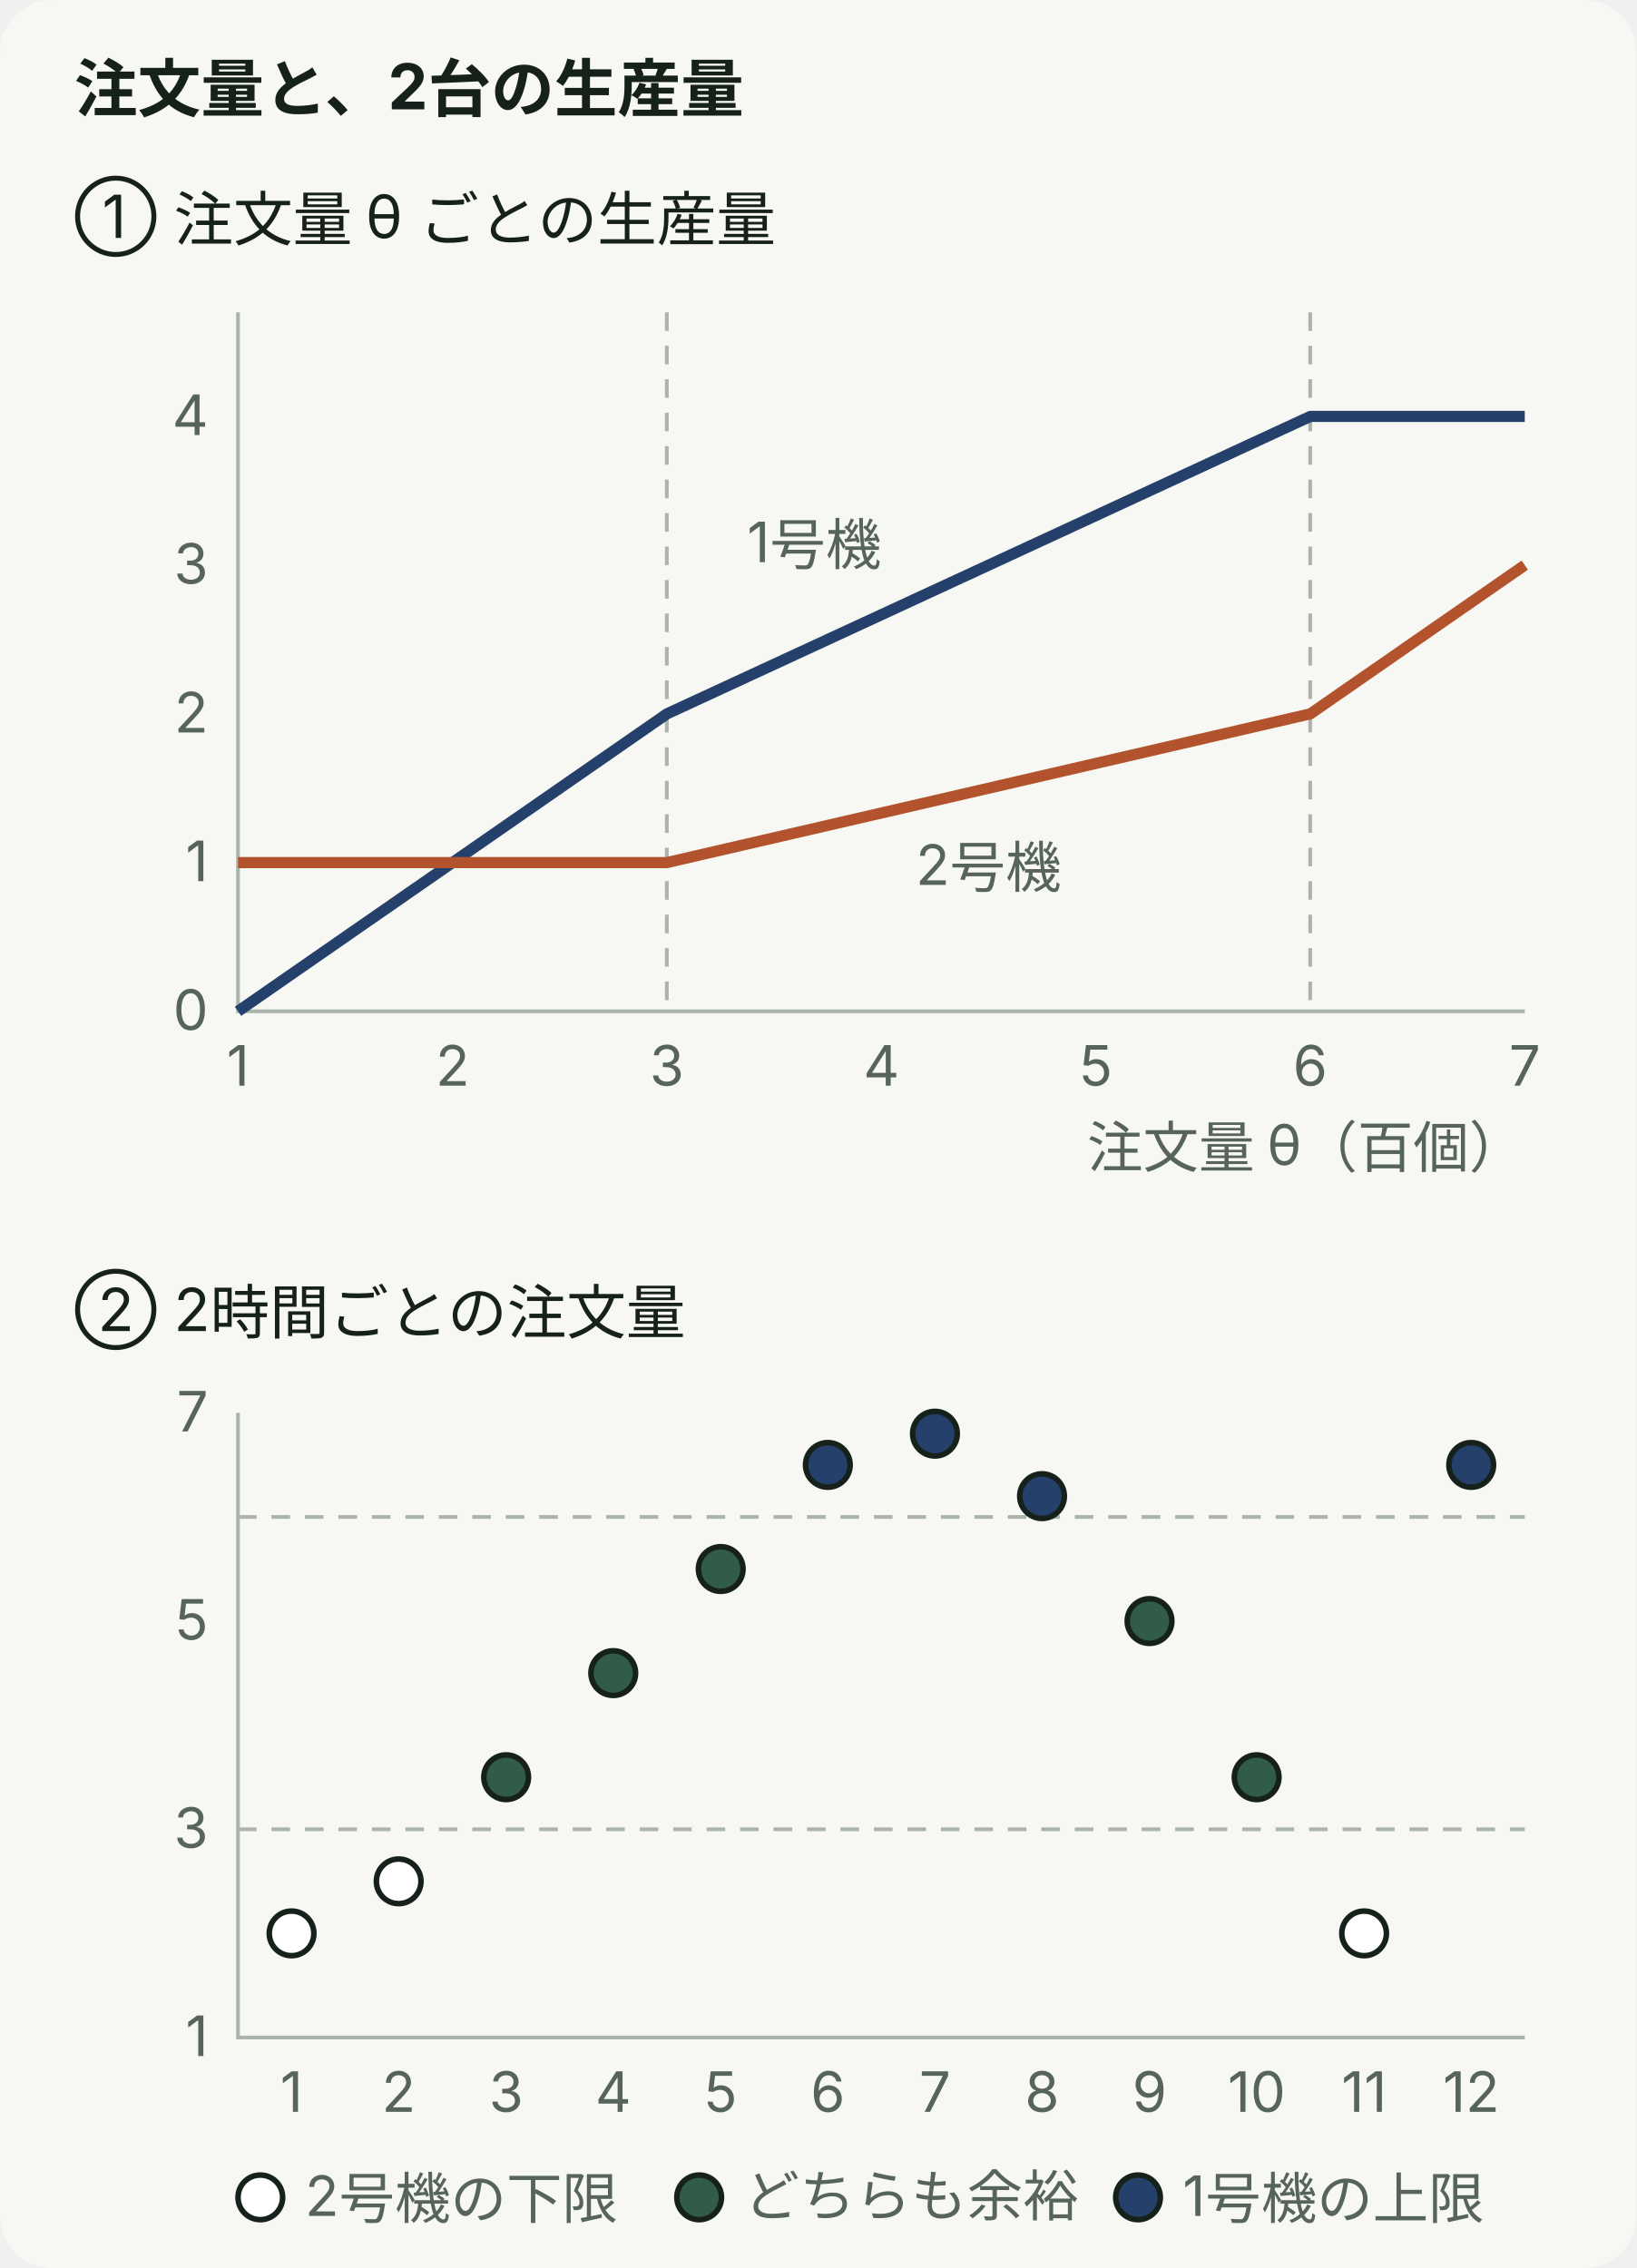
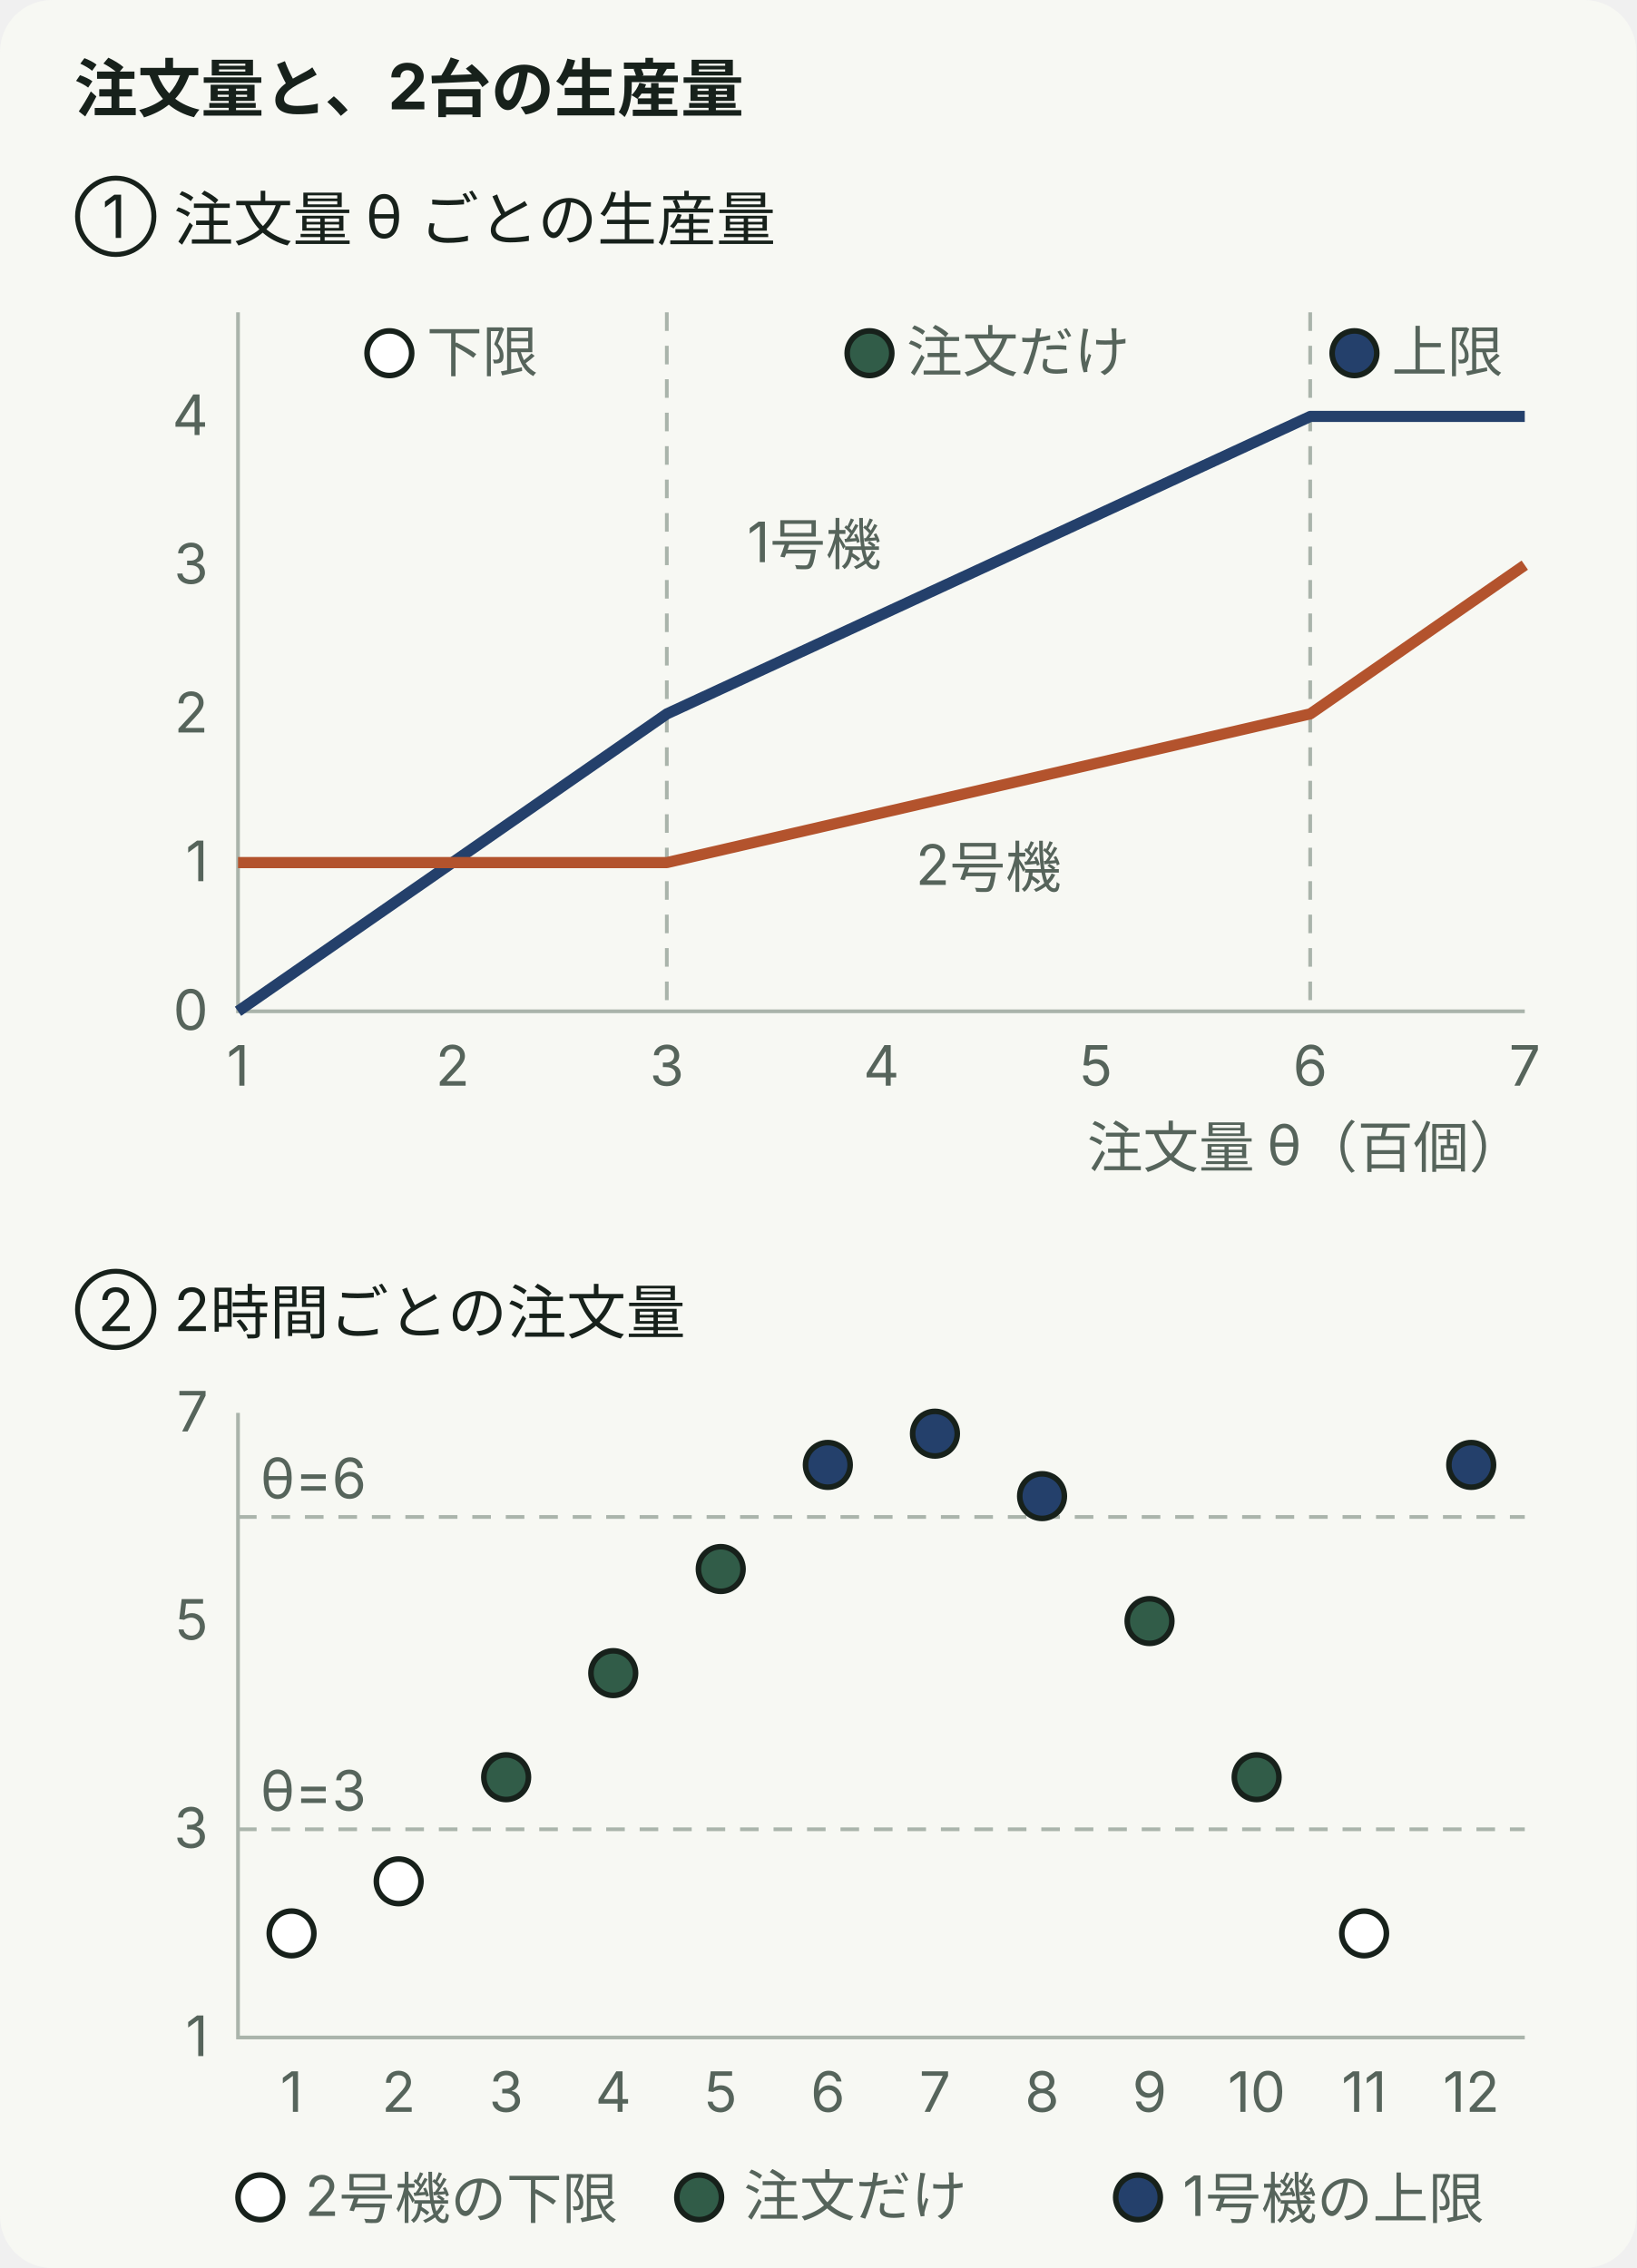
<svg xmlns="http://www.w3.org/2000/svg" width="440" height="610" viewBox="0 0 440 610" role="img" aria-labelledby="figure-title figure-description">
  <style>text{font-family:system-ui,-apple-system,'Segoe UI',sans-serif;font-size:16px;fill:#17211b}.title{font-size:17px;font-weight:700}.tick{font-size:15px;fill:#56645b}.note{fill:#315c48}</style>
  <rect width="440" height="610" rx="14" fill="#f7f8f3" />
  <text x="20" y="30" class="title">注文量と、2台の生産量</text>
  <text x="20.0" y="64.0">① 注文量 θ ごとの生産量</text>
  <path d="M179.3 84V272" stroke="#aab4ab" stroke-dasharray="5 4" />
  <path d="M352.3 84V272" stroke="#aab4ab" stroke-dasharray="5 4" />
  <path d="M64 84V272H410" fill="none" stroke="#aab4ab" />
  <text x="56.0" y="277.0" class="tick" text-anchor="end">0</text>
  <text x="56.0" y="237.0" class="tick" text-anchor="end">1</text>
  <text x="56.0" y="197.0" class="tick" text-anchor="end">2</text>
  <text x="56.0" y="157.0" class="tick" text-anchor="end">3</text>
  <text x="56.0" y="117.0" class="tick" text-anchor="end">4</text>
  <text x="64.0" y="292.0" class="tick" text-anchor="middle">1</text>
  <text x="121.7" y="292.0" class="tick" text-anchor="middle">2</text>
  <text x="179.3" y="292.0" class="tick" text-anchor="middle">3</text>
  <text x="237.0" y="292.0" class="tick" text-anchor="middle">4</text>
  <text x="294.7" y="292.0" class="tick" text-anchor="middle">5</text>
  <text x="352.3" y="292.0" class="tick" text-anchor="middle">6</text>
  <text x="410.0" y="292.0" class="tick" text-anchor="middle">7</text>
  <polyline points="64.00,272.00 65.44,271.00 66.88,270.00 68.33,269.00 69.77,268.00 71.21,267.00 72.65,266.00 74.09,265.00 75.53,264.00 76.98,263.00 78.42,262.00 79.86,261.00 81.30,260.00 82.74,259.00 84.18,258.00 85.62,257.00 87.07,256.00 88.51,255.00 89.95,254.00 91.39,253.00 92.83,252.00 94.27,251.00 95.72,250.00 97.16,249.00 98.60,248.00 100.04,247.00 101.48,246.00 102.93,245.00 104.37,244.00 105.81,243.00 107.25,242.00 108.69,241.00 110.13,240.00 111.57,239.00 113.02,238.00 114.46,237.00 115.90,236.00 117.34,235.00 118.78,234.00 120.22,233.00 121.67,232.00 123.11,231.00 124.55,230.00 125.99,229.00 127.43,228.00 128.88,227.00 130.32,226.00 131.76,225.00 133.20,224.00 134.64,223.00 136.08,222.00 137.52,221.00 138.97,220.00 140.41,219.00 141.85,218.00 143.29,217.00 144.73,216.00 146.17,215.00 147.62,214.00 149.06,213.00 150.50,212.00 151.94,211.00 153.38,210.00 154.82,209.00 156.27,208.00 157.71,207.00 159.15,206.00 160.59,205.00 162.03,204.00 163.48,203.00 164.92,202.00 166.36,201.00 167.80,200.00 169.24,199.00 170.68,198.00 172.12,197.00 173.57,196.00 175.01,195.00 176.45,194.00 177.89,193.00 179.33,192.00 180.77,191.33 182.22,190.67 183.66,190.00 185.10,189.33 186.54,188.67 187.98,188.00 189.43,187.33 190.87,186.67 192.31,186.00 193.75,185.33 195.19,184.67 196.63,184.00 198.08,183.33 199.52,182.67 200.96,182.00 202.40,181.33 203.84,180.67 205.28,180.00 206.73,179.33 208.17,178.67 209.61,178.00 211.05,177.33 212.49,176.67 213.93,176.00 215.38,175.33 216.82,174.67 218.26,174.00 219.70,173.33 221.14,172.67 222.58,172.00 224.02,171.33 225.47,170.67 226.91,170.00 228.35,169.33 229.79,168.67 231.23,168.00 232.67,167.33 234.12,166.67 235.56,166.00 237.00,165.33 238.44,164.67 239.88,164.00 241.33,163.33 242.77,162.67 244.21,162.00 245.65,161.33 247.09,160.67 248.53,160.00 249.97,159.33 251.42,158.67 252.86,158.00 254.30,157.33 255.74,156.67 257.18,156.00 258.62,155.33 260.07,154.67 261.51,154.00 262.95,153.33 264.39,152.67 265.83,152.00 267.27,151.33 268.72,150.67 270.16,150.00 271.60,149.33 273.04,148.67 274.48,148.00 275.92,147.33 277.37,146.67 278.81,146.00 280.25,145.33 281.69,144.67 283.13,144.00 284.58,143.33 286.02,142.67 287.46,142.00 288.90,141.33 290.34,140.67 291.78,140.00 293.23,139.33 294.67,138.67 296.11,138.00 297.55,137.33 298.99,136.67 300.43,136.00 301.88,135.33 303.32,134.67 304.76,134.00 306.20,133.33 307.64,132.67 309.08,132.00 310.52,131.33 311.97,130.67 313.41,130.00 314.85,129.33 316.29,128.67 317.73,128.00 319.17,127.33 320.62,126.67 322.06,126.00 323.50,125.33 324.94,124.67 326.38,124.00 327.83,123.33 329.27,122.67 330.71,122.00 332.15,121.33 333.59,120.67 335.03,120.00 336.47,119.33 337.92,118.67 339.36,118.00 340.80,117.33 342.24,116.67 343.68,116.00 345.12,115.33 346.57,114.67 348.01,114.00 349.45,113.33 350.89,112.67 352.33,112.00 353.78,112.00 355.22,112.00 356.66,112.00 358.10,112.00 359.54,112.00 360.98,112.00 362.42,112.00 363.87,112.00 365.31,112.00 366.75,112.00 368.19,112.00 369.63,112.00 371.08,112.00 372.52,112.00 373.96,112.00 375.40,112.00 376.84,112.00 378.28,112.00 379.72,112.00 381.17,112.00 382.61,112.00 384.05,112.00 385.49,112.00 386.93,112.00 388.38,112.00 389.82,112.00 391.26,112.00 392.70,112.00 394.14,112.00 395.58,112.00 397.03,112.00 398.47,112.00 399.91,112.00 401.35,112.00 402.79,112.00 404.23,112.00 405.67,112.00 407.12,112.00 408.56,112.00 410.00,112.00" fill="none" stroke="#24406b" stroke-width="3" stroke-linejoin="round" />
  <polyline points="64.00,232.00 65.44,232.00 66.88,232.00 68.33,232.00 69.77,232.00 71.21,232.00 72.65,232.00 74.09,232.00 75.53,232.00 76.98,232.00 78.42,232.00 79.86,232.00 81.30,232.00 82.74,232.00 84.18,232.00 85.62,232.00 87.07,232.00 88.51,232.00 89.95,232.00 91.39,232.00 92.83,232.00 94.27,232.00 95.72,232.00 97.16,232.00 98.60,232.00 100.04,232.00 101.48,232.00 102.93,232.00 104.37,232.00 105.81,232.00 107.25,232.00 108.69,232.00 110.13,232.00 111.57,232.00 113.02,232.00 114.46,232.00 115.90,232.00 117.34,232.00 118.78,232.00 120.22,232.00 121.67,232.00 123.11,232.00 124.55,232.00 125.99,232.00 127.43,232.00 128.88,232.00 130.32,232.00 131.76,232.00 133.20,232.00 134.64,232.00 136.08,232.00 137.52,232.00 138.97,232.00 140.41,232.00 141.85,232.00 143.29,232.00 144.73,232.00 146.17,232.00 147.62,232.00 149.06,232.00 150.50,232.00 151.94,232.00 153.38,232.00 154.82,232.00 156.27,232.00 157.71,232.00 159.15,232.00 160.59,232.00 162.03,232.00 163.48,232.00 164.92,232.00 166.36,232.00 167.80,232.00 169.24,232.00 170.68,232.00 172.12,232.00 173.57,232.00 175.01,232.00 176.45,232.00 177.89,232.00 179.33,232.00 180.77,231.67 182.22,231.33 183.66,231.00 185.10,230.67 186.54,230.33 187.98,230.00 189.43,229.67 190.87,229.33 192.31,229.00 193.75,228.67 195.19,228.33 196.63,228.00 198.08,227.67 199.52,227.33 200.96,227.00 202.40,226.67 203.84,226.33 205.28,226.00 206.73,225.67 208.17,225.33 209.61,225.00 211.05,224.67 212.49,224.33 213.93,224.00 215.38,223.67 216.82,223.33 218.26,223.00 219.70,222.67 221.14,222.33 222.58,222.00 224.02,221.67 225.47,221.33 226.91,221.00 228.35,220.67 229.79,220.33 231.23,220.00 232.67,219.67 234.12,219.33 235.56,219.00 237.00,218.67 238.44,218.33 239.88,218.00 241.33,217.67 242.77,217.33 244.21,217.00 245.65,216.67 247.09,216.33 248.53,216.00 249.97,215.67 251.42,215.33 252.86,215.00 254.30,214.67 255.74,214.33 257.18,214.00 258.62,213.67 260.07,213.33 261.51,213.00 262.95,212.67 264.39,212.33 265.83,212.00 267.27,211.67 268.72,211.33 270.16,211.00 271.60,210.67 273.04,210.33 274.48,210.00 275.92,209.67 277.37,209.33 278.81,209.00 280.25,208.67 281.69,208.33 283.13,208.00 284.58,207.67 286.02,207.33 287.46,207.00 288.90,206.67 290.34,206.33 291.78,206.00 293.23,205.67 294.67,205.33 296.11,205.00 297.55,204.67 298.99,204.33 300.43,204.00 301.88,203.67 303.32,203.33 304.76,203.00 306.20,202.67 307.64,202.33 309.08,202.00 310.52,201.67 311.97,201.33 313.41,201.00 314.85,200.67 316.29,200.33 317.73,200.00 319.17,199.67 320.62,199.33 322.06,199.00 323.50,198.67 324.94,198.33 326.38,198.00 327.83,197.67 329.27,197.33 330.71,197.00 332.15,196.67 333.59,196.33 335.03,196.00 336.47,195.67 337.92,195.33 339.36,195.00 340.80,194.67 342.24,194.33 343.68,194.00 345.12,193.67 346.57,193.33 348.01,193.00 349.45,192.67 350.89,192.33 352.33,192.00 353.78,191.00 355.22,190.00 356.66,189.00 358.10,188.00 359.54,187.00 360.98,186.00 362.42,185.00 363.87,184.00 365.31,183.00 366.75,182.00 368.19,181.00 369.63,180.00 371.08,179.00 372.52,178.00 373.96,177.00 375.40,176.00 376.84,175.00 378.28,174.00 379.72,173.00 381.17,172.00 382.61,171.00 384.05,170.00 385.49,169.00 386.93,168.00 388.38,167.00 389.82,166.00 391.26,165.00 392.70,164.00 394.14,163.00 395.58,162.00 397.03,161.00 398.47,160.00 399.91,159.00 401.35,158.00 402.79,157.00 404.23,156.00 405.67,155.00 407.12,154.00 408.56,153.00 410.00,152.00" fill="none" stroke="#b3532d" stroke-width="3" stroke-linejoin="round" />
+   <circle cx="104.7" cy="95" r="6" fill="#ffffff" stroke="#17211b" stroke-width="1.5" />
+   <text x="114.7" y="100.0" class="tick">下限</text>
+   <circle cx="233.8" cy="95" r="6" fill="#315c48" stroke="#17211b" stroke-width="1.5" />
+   <text x="243.8" y="100.0" class="tick">注文だけ</text>
+   <circle cx="364.2" cy="95" r="6" fill="#24406b" stroke="#17211b" stroke-width="1.5" />
+   <text x="374.2" y="100.0" class="tick">上限</text>
  <text x="237.0" y="151.2" class="tick" text-anchor="end">1号機</text>
  <text x="265.8" y="238.0" class="tick" text-anchor="middle">2号機</text>
  <text x="410.0" y="314.0" class="tick" text-anchor="end">注文量 θ（百個）</text>
  <text x="20.0" y="358.0">② 2時間ごとの注文量</text>
  <path d="M64 380V548H410" fill="none" stroke="#aab4ab" />
  <path d="M64 492.0H410" stroke="#aab4ab" stroke-dasharray="5 4" />
  <path d="M64 408.0H410" stroke="#aab4ab" stroke-dasharray="5 4" />
  <text x="56.0" y="553.0" class="tick" text-anchor="end">1</text>
  <text x="56.0" y="497.0" class="tick" text-anchor="end">3</text>
  <text x="56.0" y="441.0" class="tick" text-anchor="end">5</text>
  <text x="56.0" y="385.0" class="tick" text-anchor="end">7</text>
+   <text x="70.0" y="487.0" class="tick">θ=3</text>
+   <text x="70.0" y="403.0" class="tick">θ=6</text>
  <circle cx="78.4" cy="520.0" r="6" fill="#ffffff" stroke="#17211b" stroke-width="1.5" />
  <text x="78.4" y="568.0" class="tick" text-anchor="middle">1</text>
  <circle cx="107.2" cy="506.0" r="6" fill="#ffffff" stroke="#17211b" stroke-width="1.5" />
  <text x="107.2" y="568.0" class="tick" text-anchor="middle">2</text>
  <circle cx="136.1" cy="478.0" r="6" fill="#315c48" stroke="#17211b" stroke-width="1.5" />
  <text x="136.1" y="568.0" class="tick" text-anchor="middle">3</text>
  <circle cx="164.9" cy="450.0" r="6" fill="#315c48" stroke="#17211b" stroke-width="1.5" />
  <text x="164.9" y="568.0" class="tick" text-anchor="middle">4</text>
  <circle cx="193.8" cy="422.0" r="6" fill="#315c48" stroke="#17211b" stroke-width="1.5" />
  <text x="193.8" y="568.0" class="tick" text-anchor="middle">5</text>
  <circle cx="222.6" cy="394.0" r="6" fill="#24406b" stroke="#17211b" stroke-width="1.5" />
  <text x="222.6" y="568.0" class="tick" text-anchor="middle">6</text>
  <circle cx="251.4" cy="385.6" r="6" fill="#24406b" stroke="#17211b" stroke-width="1.5" />
  <text x="251.4" y="568.0" class="tick" text-anchor="middle">7</text>
  <circle cx="280.2" cy="402.4" r="6" fill="#24406b" stroke="#17211b" stroke-width="1.5" />
  <text x="280.2" y="568.0" class="tick" text-anchor="middle">8</text>
  <circle cx="309.1" cy="436.0" r="6" fill="#315c48" stroke="#17211b" stroke-width="1.5" />
  <text x="309.1" y="568.0" class="tick" text-anchor="middle">9</text>
  <circle cx="337.9" cy="478.0" r="6" fill="#315c48" stroke="#17211b" stroke-width="1.5" />
  <text x="337.9" y="568.0" class="tick" text-anchor="middle">10</text>
  <circle cx="366.8" cy="520.0" r="6" fill="#ffffff" stroke="#17211b" stroke-width="1.5" />
  <text x="366.8" y="568.0" class="tick" text-anchor="middle">11</text>
  <circle cx="395.6" cy="394.0" r="6" fill="#24406b" stroke="#17211b" stroke-width="1.5" />
  <text x="395.6" y="568.0" class="tick" text-anchor="middle">12</text>
  <circle cx="70" cy="591" r="6" fill="#ffffff" stroke="#17211b" stroke-width="1.5" />
  <text x="82.0" y="596.0" class="tick">2号機の下限</text>
  <circle cx="188" cy="591" r="6" fill="#315c48" stroke="#17211b" stroke-width="1.5" />
-   <text x="200.0" y="596.0" class="tick">どちらも余裕</text>
+   <text x="200.0" y="596.0" class="tick">注文だけ</text>
  <circle cx="306" cy="591" r="6" fill="#24406b" stroke="#17211b" stroke-width="1.5" />
  <text x="318.0" y="596.0" class="tick">1号機の上限</text>
</svg>
